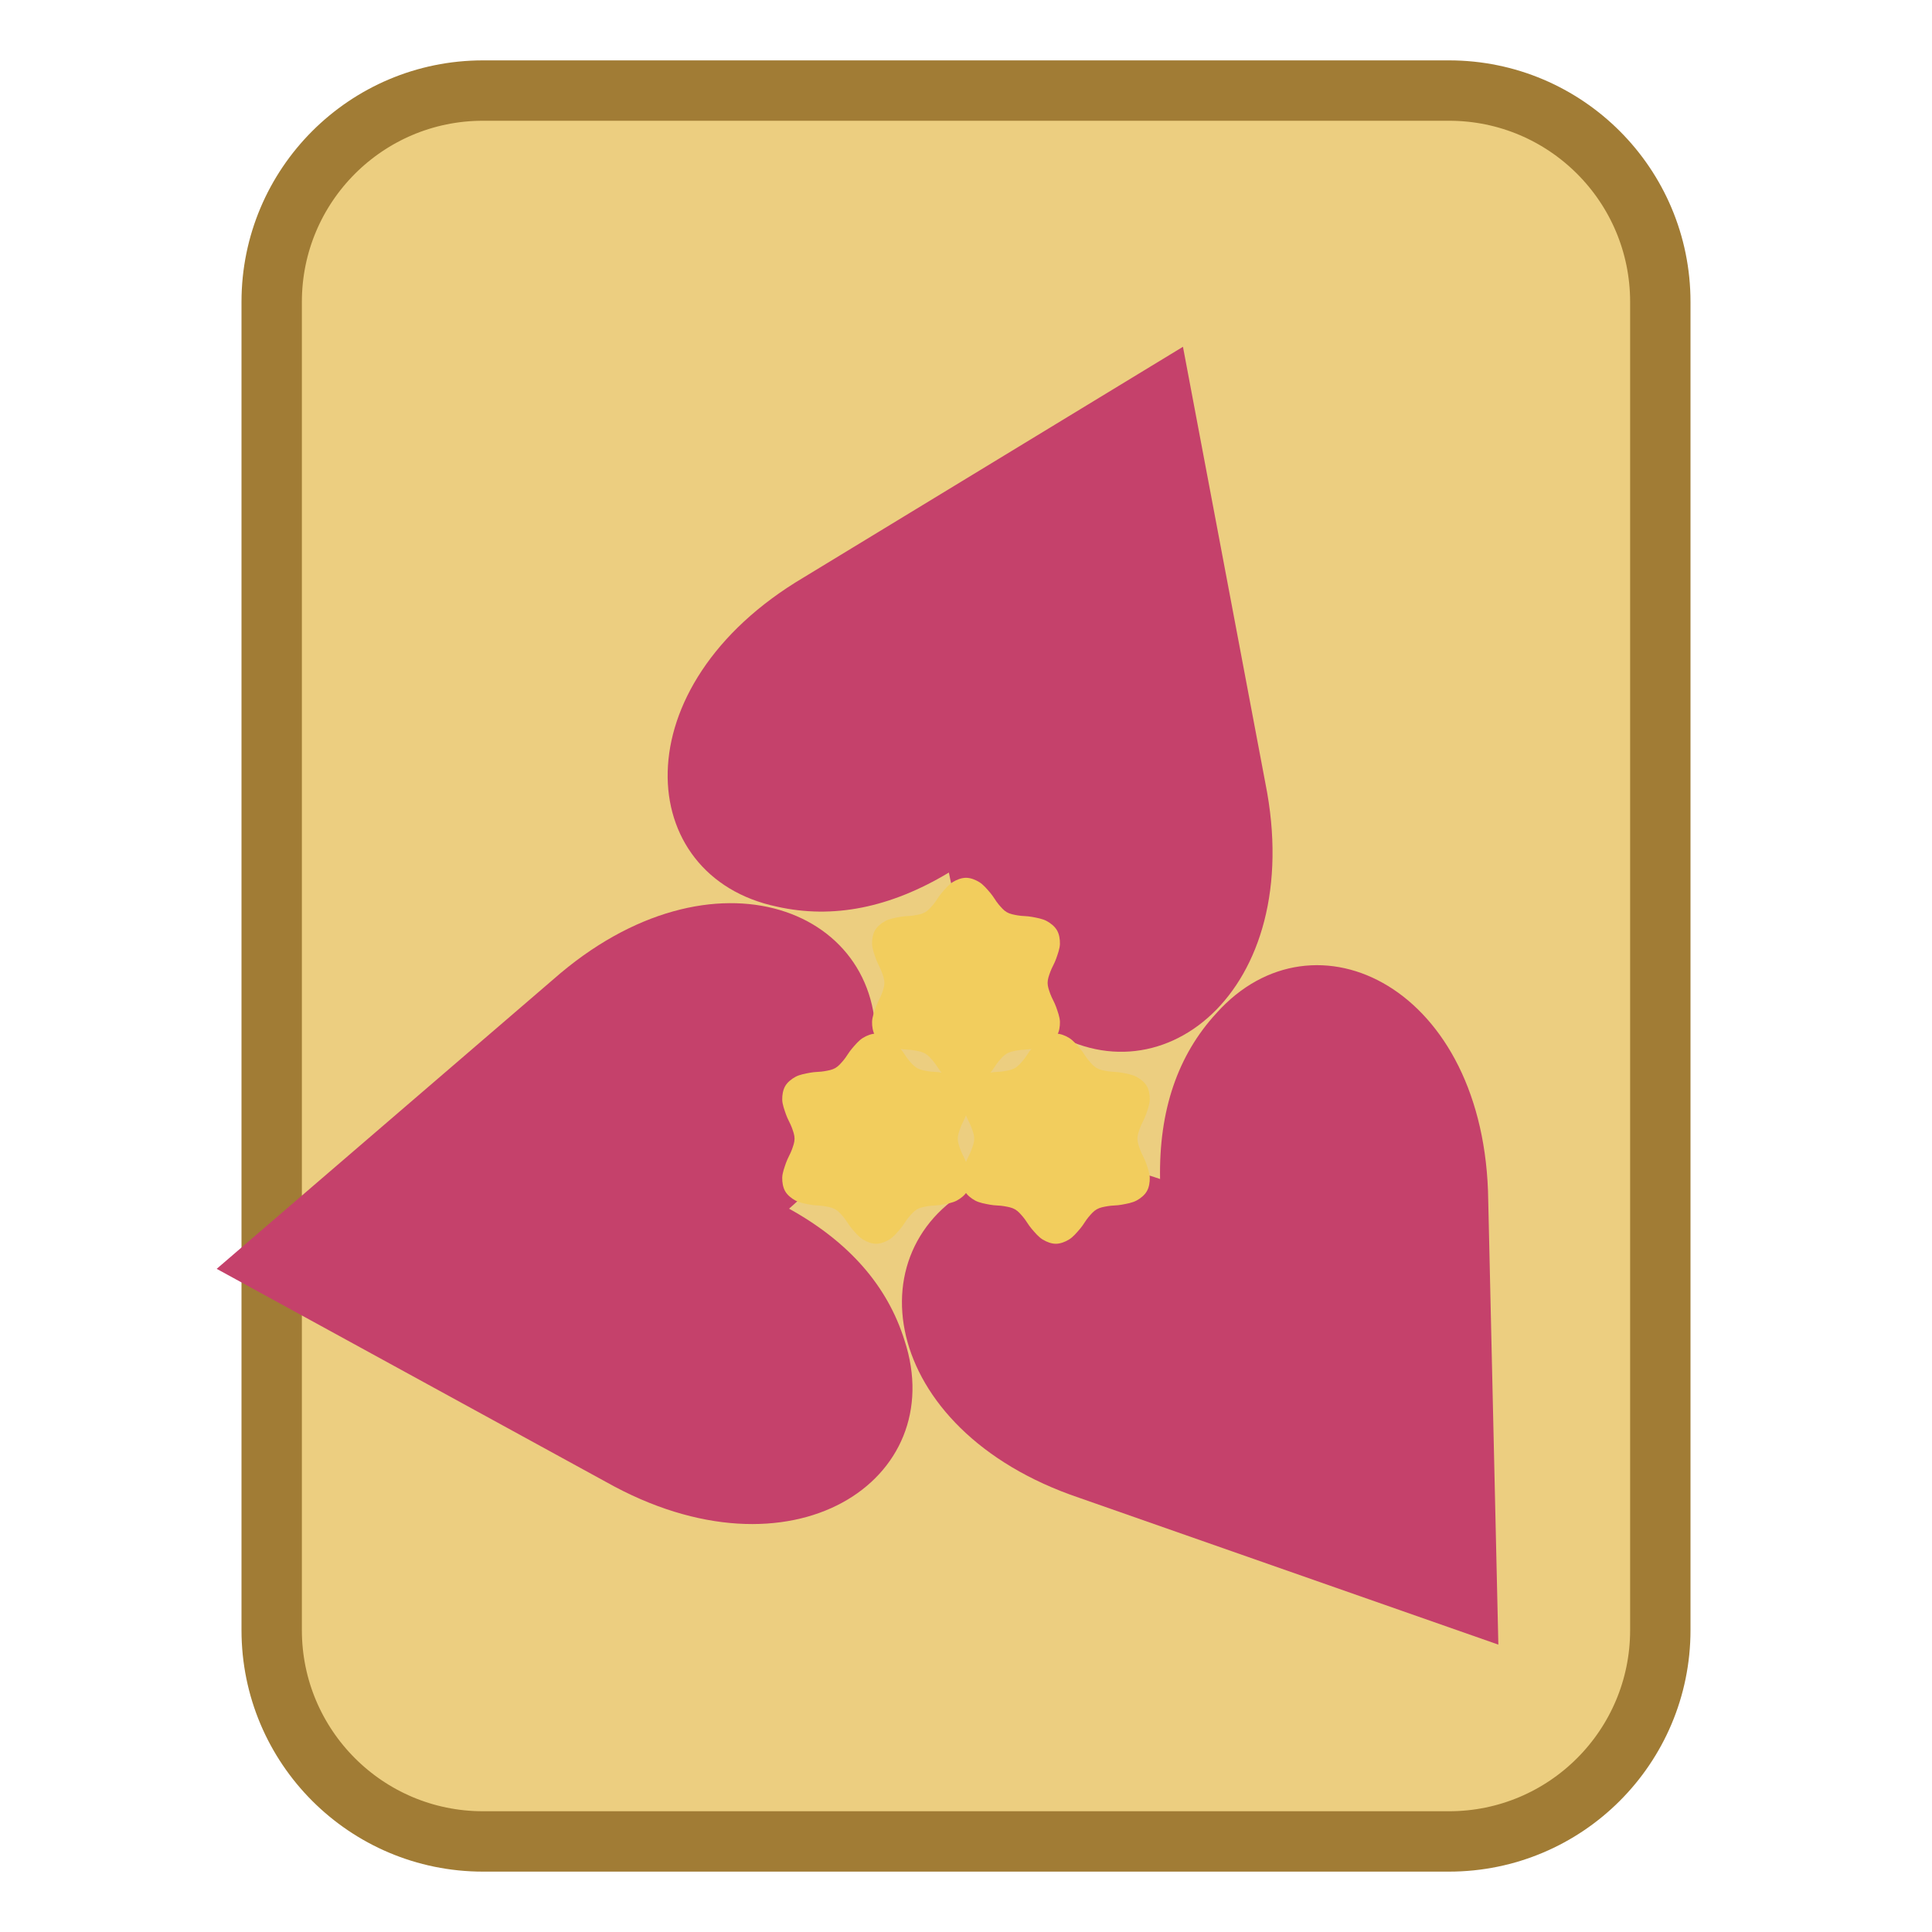
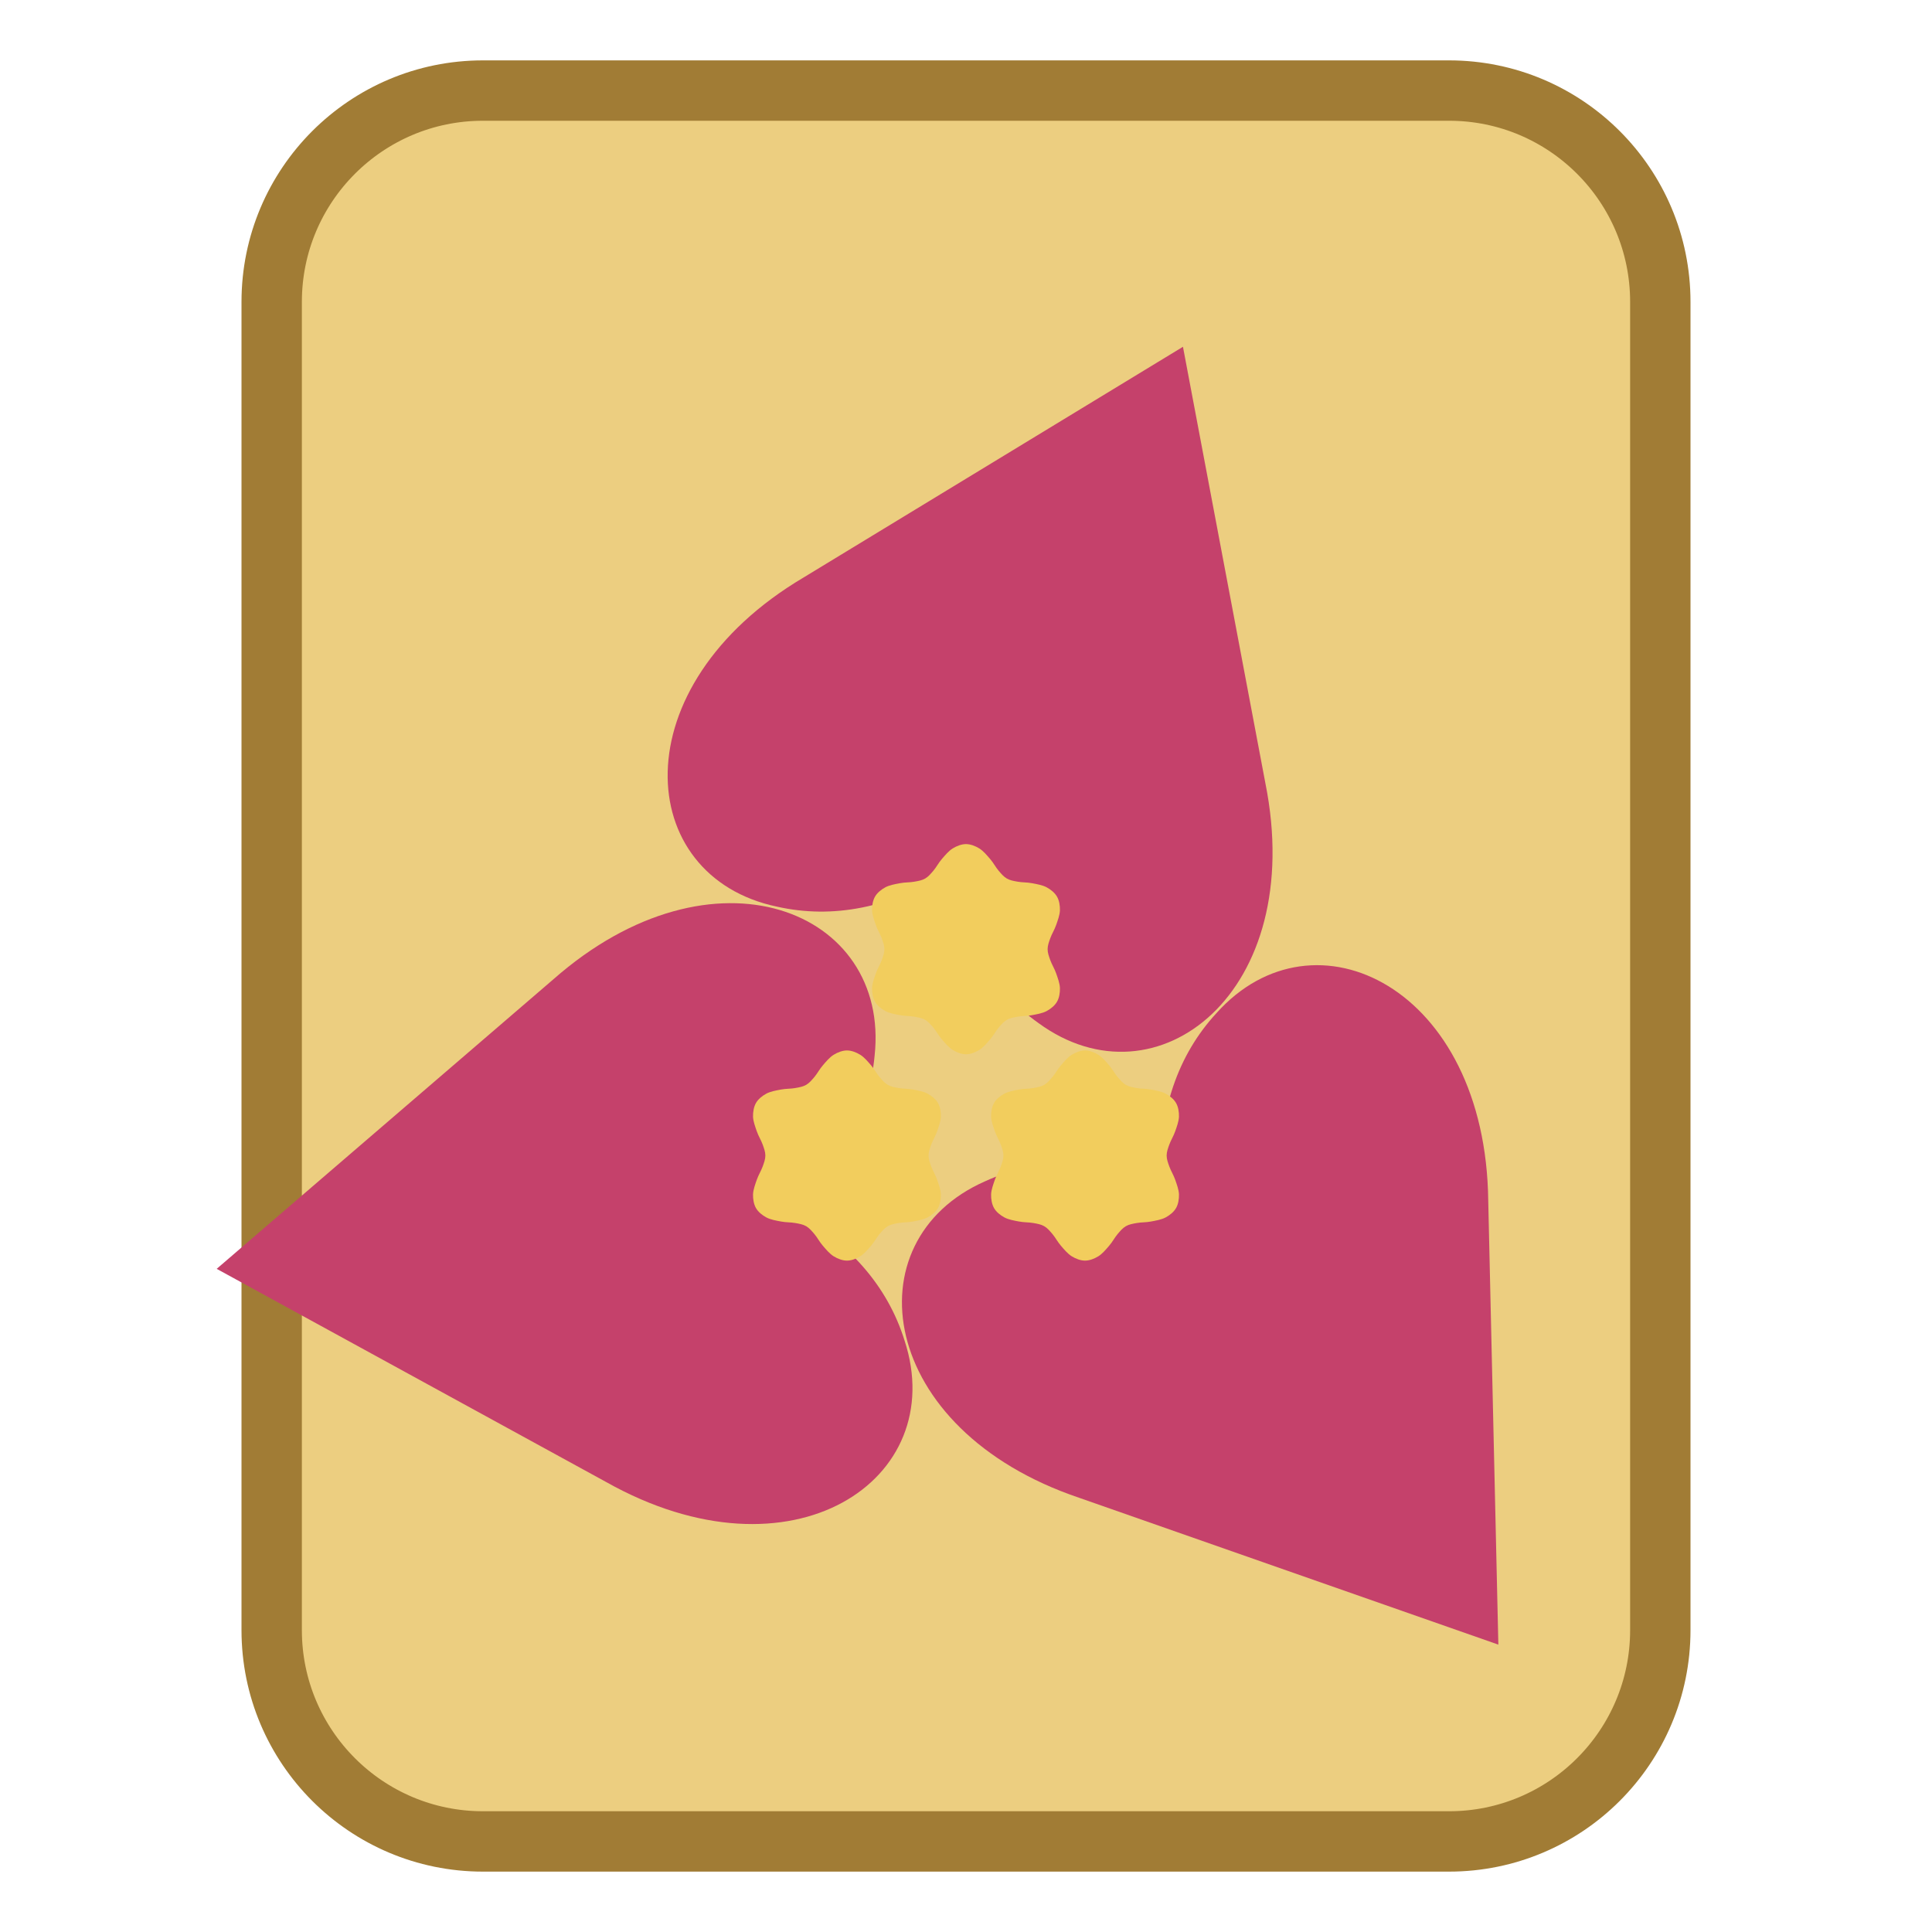
<svg xmlns="http://www.w3.org/2000/svg" viewBox="0 0 64 64" fill="none" role="img" aria-label="旋心">
  <rect x="9" y="3" width="46" height="58" rx="7" fill="#ECCE80" stroke="#A17C35" stroke-width="2" />
  <g transform="translate(32 36) scale(0.93) translate(-32 -36)">
    <g transform="rotate(0 32 36)">
      <g transform="translate(0 -2) rotate(24 32 29)">
        <path d="M32 10 L41 23 C45.4 29.2 42.2 35.2 37.1 34.1 Q34.1 33.5 32 30.5 Q29.9 33.5 26.9 34.1 C21.8 35.2 18.6 29.2 23 23 Z" fill="#C5416B" />
      </g>
    </g>
    <g transform="rotate(120 32 36)">
      <g transform="translate(0 -2) rotate(24 32 29)">
        <path d="M32 10 L41 23 C45.4 29.2 42.2 35.2 37.1 34.1 Q34.1 33.5 32 30.5 Q29.9 33.5 26.9 34.1 C21.8 35.2 18.6 29.2 23 23 Z" fill="#C5416B" />
      </g>
    </g>
    <g transform="rotate(240 32 36)">
      <g transform="translate(0 -2) rotate(24 32 29)">
        <path d="M32 10 L41 23 C45.4 29.2 42.2 35.2 37.1 34.1 Q34.1 33.5 32 30.5 Q29.9 33.5 26.9 34.1 C21.8 35.2 18.6 29.2 23 23 Z" fill="#C5416B" />
      </g>
    </g>
    <g data-flower-center="bougainvillea">
-       <path d="M32 28.53C32.083 28.53 32.173 28.564 32.249 28.611C32.324 28.657 32.393 28.74 32.453 28.81C32.513 28.879 32.558 28.966 32.61 29.027C32.662 29.088 32.705 29.14 32.765 29.175C32.825 29.21 32.892 29.221 32.971 29.235C33.049 29.25 33.147 29.245 33.237 29.263C33.328 29.28 33.434 29.298 33.512 29.34C33.59 29.382 33.665 29.443 33.706 29.515C33.748 29.587 33.763 29.682 33.761 29.771C33.758 29.86 33.72 29.96 33.69 30.047C33.66 30.134 33.608 30.216 33.581 30.292C33.554 30.367 33.53 30.431 33.53 30.5C33.53 30.569 33.554 30.633 33.581 30.708C33.608 30.784 33.66 30.866 33.69 30.953C33.72 31.04 33.758 31.14 33.761 31.229C33.763 31.318 33.748 31.413 33.706 31.485C33.665 31.557 33.59 31.618 33.512 31.66C33.434 31.702 33.328 31.72 33.237 31.737C33.147 31.755 33.049 31.75 32.971 31.765C32.892 31.779 32.825 31.79 32.765 31.825C32.705 31.86 32.662 31.912 32.61 31.973C32.558 32.034 32.513 32.121 32.453 32.19C32.393 32.26 32.324 32.343 32.249 32.389C32.173 32.436 32.083 32.47 32 32.47C31.917 32.47 31.827 32.436 31.751 32.389C31.676 32.343 31.607 32.26 31.547 32.19C31.487 32.121 31.442 32.034 31.39 31.973C31.338 31.912 31.295 31.86 31.235 31.825C31.175 31.79 31.108 31.779 31.029 31.765C30.951 31.75 30.853 31.755 30.763 31.737C30.672 31.72 30.566 31.702 30.488 31.66C30.41 31.618 30.335 31.557 30.294 31.485C30.253 31.413 30.237 31.318 30.239 31.229C30.242 31.14 30.28 31.04 30.31 30.953C30.34 30.866 30.392 30.784 30.419 30.708C30.446 30.633 30.47 30.569 30.47 30.5C30.47 30.431 30.446 30.367 30.419 30.292C30.392 30.216 30.34 30.134 30.31 30.047C30.28 29.96 30.242 29.86 30.239 29.771C30.237 29.682 30.253 29.587 30.294 29.515C30.335 29.443 30.41 29.382 30.488 29.34C30.566 29.298 30.672 29.28 30.763 29.263C30.853 29.245 30.951 29.25 31.029 29.235C31.108 29.221 31.175 29.21 31.235 29.175C31.295 29.14 31.338 29.088 31.39 29.027C31.442 28.966 31.487 28.879 31.547 28.81C31.607 28.74 31.676 28.657 31.751 28.611C31.827 28.564 31.917 28.53 32 28.53Z" transform="translate(32 32.3) scale(1.9) translate(-32 -30.5)" fill="#F2CD5D" />
-       <path d="M32 28.53C32.083 28.53 32.173 28.564 32.249 28.611C32.324 28.657 32.393 28.74 32.453 28.81C32.513 28.879 32.558 28.966 32.61 29.027C32.662 29.088 32.705 29.14 32.765 29.175C32.825 29.21 32.892 29.221 32.971 29.235C33.049 29.25 33.147 29.245 33.237 29.263C33.328 29.28 33.434 29.298 33.512 29.34C33.59 29.382 33.665 29.443 33.706 29.515C33.748 29.587 33.763 29.682 33.761 29.771C33.758 29.86 33.72 29.96 33.69 30.047C33.66 30.134 33.608 30.216 33.581 30.292C33.554 30.367 33.53 30.431 33.53 30.5C33.53 30.569 33.554 30.633 33.581 30.708C33.608 30.784 33.66 30.866 33.69 30.953C33.72 31.04 33.758 31.14 33.761 31.229C33.763 31.318 33.748 31.413 33.706 31.485C33.665 31.557 33.59 31.618 33.512 31.66C33.434 31.702 33.328 31.72 33.237 31.737C33.147 31.755 33.049 31.75 32.971 31.765C32.892 31.779 32.825 31.79 32.765 31.825C32.705 31.86 32.662 31.912 32.61 31.973C32.558 32.034 32.513 32.121 32.453 32.19C32.393 32.26 32.324 32.343 32.249 32.389C32.173 32.436 32.083 32.47 32 32.47C31.917 32.47 31.827 32.436 31.751 32.389C31.676 32.343 31.607 32.26 31.547 32.19C31.487 32.121 31.442 32.034 31.39 31.973C31.338 31.912 31.295 31.86 31.235 31.825C31.175 31.79 31.108 31.779 31.029 31.765C30.951 31.75 30.853 31.755 30.763 31.737C30.672 31.72 30.566 31.702 30.488 31.66C30.41 31.618 30.335 31.557 30.294 31.485C30.253 31.413 30.237 31.318 30.239 31.229C30.242 31.14 30.28 31.04 30.31 30.953C30.34 30.866 30.392 30.784 30.419 30.708C30.446 30.633 30.47 30.569 30.47 30.5C30.47 30.431 30.446 30.367 30.419 30.292C30.392 30.216 30.34 30.134 30.31 30.047C30.28 29.96 30.242 29.86 30.239 29.771C30.237 29.682 30.253 29.587 30.294 29.515C30.335 29.443 30.41 29.382 30.488 29.34C30.566 29.298 30.672 29.28 30.763 29.263C30.853 29.245 30.951 29.25 31.029 29.235C31.108 29.221 31.175 29.21 31.235 29.175C31.295 29.14 31.338 29.088 31.39 29.027C31.442 28.966 31.487 28.879 31.547 28.81C31.607 28.74 31.676 28.657 31.751 28.611C31.827 28.564 31.917 28.53 32 28.53Z" transform="translate(28.8 37.85) scale(1.9) translate(-32 -30.5)" fill="#F2CD5D" />
-       <path d="M32 28.53C32.083 28.53 32.173 28.564 32.249 28.611C32.324 28.657 32.393 28.74 32.453 28.81C32.513 28.879 32.558 28.966 32.61 29.027C32.662 29.088 32.705 29.14 32.765 29.175C32.825 29.21 32.892 29.221 32.971 29.235C33.049 29.25 33.147 29.245 33.237 29.263C33.328 29.28 33.434 29.298 33.512 29.34C33.59 29.382 33.665 29.443 33.706 29.515C33.748 29.587 33.763 29.682 33.761 29.771C33.758 29.86 33.72 29.96 33.69 30.047C33.66 30.134 33.608 30.216 33.581 30.292C33.554 30.367 33.53 30.431 33.53 30.5C33.53 30.569 33.554 30.633 33.581 30.708C33.608 30.784 33.66 30.866 33.69 30.953C33.72 31.04 33.758 31.14 33.761 31.229C33.763 31.318 33.748 31.413 33.706 31.485C33.665 31.557 33.59 31.618 33.512 31.66C33.434 31.702 33.328 31.72 33.237 31.737C33.147 31.755 33.049 31.75 32.971 31.765C32.892 31.779 32.825 31.79 32.765 31.825C32.705 31.86 32.662 31.912 32.61 31.973C32.558 32.034 32.513 32.121 32.453 32.19C32.393 32.26 32.324 32.343 32.249 32.389C32.173 32.436 32.083 32.47 32 32.47C31.917 32.47 31.827 32.436 31.751 32.389C31.676 32.343 31.607 32.26 31.547 32.19C31.487 32.121 31.442 32.034 31.39 31.973C31.338 31.912 31.295 31.86 31.235 31.825C31.175 31.79 31.108 31.779 31.029 31.765C30.951 31.75 30.853 31.755 30.763 31.737C30.672 31.72 30.566 31.702 30.488 31.66C30.41 31.618 30.335 31.557 30.294 31.485C30.253 31.413 30.237 31.318 30.239 31.229C30.242 31.14 30.28 31.04 30.31 30.953C30.34 30.866 30.392 30.784 30.419 30.708C30.446 30.633 30.47 30.569 30.47 30.5C30.47 30.431 30.446 30.367 30.419 30.292C30.392 30.216 30.34 30.134 30.31 30.047C30.28 29.96 30.242 29.86 30.239 29.771C30.237 29.682 30.253 29.587 30.294 29.515C30.335 29.443 30.41 29.382 30.488 29.34C30.566 29.298 30.672 29.28 30.763 29.263C30.853 29.245 30.951 29.25 31.029 29.235C31.108 29.221 31.175 29.21 31.235 29.175C31.295 29.14 31.338 29.088 31.39 29.027C31.442 28.966 31.487 28.879 31.547 28.81C31.607 28.74 31.676 28.657 31.751 28.611C31.827 28.564 31.917 28.53 32 28.53Z" transform="translate(35.2 37.85) scale(1.9) translate(-32 -30.5)" fill="#F2CD5D" />
+       <path d="M32 28.53C32.083 28.53 32.173 28.564 32.249 28.611C32.324 28.657 32.393 28.74 32.453 28.81C32.513 28.879 32.558 28.966 32.61 29.027C32.662 29.088 32.705 29.14 32.765 29.175C32.825 29.21 32.892 29.221 32.971 29.235C33.049 29.25 33.147 29.245 33.237 29.263C33.328 29.28 33.434 29.298 33.512 29.34C33.59 29.382 33.665 29.443 33.706 29.515C33.748 29.587 33.763 29.682 33.761 29.771C33.758 29.86 33.72 29.96 33.69 30.047C33.66 30.134 33.608 30.216 33.581 30.292C33.554 30.367 33.53 30.431 33.53 30.5C33.53 30.569 33.554 30.633 33.581 30.708C33.608 30.784 33.66 30.866 33.69 30.953C33.72 31.04 33.758 31.14 33.761 31.229C33.763 31.318 33.748 31.413 33.706 31.485C33.665 31.557 33.59 31.618 33.512 31.66C33.434 31.702 33.328 31.72 33.237 31.737C33.147 31.755 33.049 31.75 32.971 31.765C32.892 31.779 32.825 31.79 32.765 31.825C32.705 31.86 32.662 31.912 32.61 31.973C32.558 32.034 32.513 32.121 32.453 32.19C32.393 32.26 32.324 32.343 32.249 32.389C32.173 32.436 32.083 32.47 32 32.47C31.917 32.47 31.827 32.436 31.751 32.389C31.676 32.343 31.607 32.26 31.547 32.19C31.487 32.121 31.442 32.034 31.39 31.973C31.338 31.912 31.295 31.86 31.235 31.825C31.175 31.79 31.108 31.779 31.029 31.765C30.951 31.75 30.853 31.755 30.763 31.737C30.672 31.72 30.566 31.702 30.488 31.66C30.41 31.618 30.335 31.557 30.294 31.485C30.253 31.413 30.237 31.318 30.239 31.229C30.242 31.14 30.28 31.04 30.31 30.953C30.34 30.866 30.392 30.784 30.419 30.708C30.446 30.633 30.47 30.569 30.47 30.5C30.47 30.431 30.446 30.367 30.419 30.292C30.392 30.216 30.34 30.134 30.31 30.047C30.28 29.96 30.242 29.86 30.239 29.771C30.237 29.682 30.253 29.587 30.294 29.515C30.335 29.443 30.41 29.382 30.488 29.34C30.566 29.298 30.672 29.28 30.763 29.263C30.853 29.245 30.951 29.25 31.029 29.235C31.108 29.221 31.175 29.21 31.235 29.175C31.295 29.14 31.338 29.088 31.39 29.027C31.442 28.966 31.487 28.879 31.547 28.81C31.607 28.74 31.676 28.657 31.751 28.611C31.827 28.564 31.917 28.53 32 28.53Z" transform="translate(32 31.1) scale(1.9) translate(-32 -30.5)" fill="#F2CD5D" />
+       <path d="M32 28.53C32.083 28.53 32.173 28.564 32.249 28.611C32.324 28.657 32.393 28.74 32.453 28.81C32.513 28.879 32.558 28.966 32.61 29.027C32.662 29.088 32.705 29.14 32.765 29.175C32.825 29.21 32.892 29.221 32.971 29.235C33.049 29.25 33.147 29.245 33.237 29.263C33.328 29.28 33.434 29.298 33.512 29.34C33.59 29.382 33.665 29.443 33.706 29.515C33.748 29.587 33.763 29.682 33.761 29.771C33.758 29.86 33.72 29.96 33.69 30.047C33.66 30.134 33.608 30.216 33.581 30.292C33.554 30.367 33.53 30.431 33.53 30.5C33.53 30.569 33.554 30.633 33.581 30.708C33.608 30.784 33.66 30.866 33.69 30.953C33.72 31.04 33.758 31.14 33.761 31.229C33.763 31.318 33.748 31.413 33.706 31.485C33.665 31.557 33.59 31.618 33.512 31.66C33.434 31.702 33.328 31.72 33.237 31.737C33.147 31.755 33.049 31.75 32.971 31.765C32.892 31.779 32.825 31.79 32.765 31.825C32.705 31.86 32.662 31.912 32.61 31.973C32.558 32.034 32.513 32.121 32.453 32.19C32.393 32.26 32.324 32.343 32.249 32.389C32.173 32.436 32.083 32.47 32 32.47C31.917 32.47 31.827 32.436 31.751 32.389C31.676 32.343 31.607 32.26 31.547 32.19C31.487 32.121 31.442 32.034 31.39 31.973C31.338 31.912 31.295 31.86 31.235 31.825C31.175 31.79 31.108 31.779 31.029 31.765C30.951 31.75 30.853 31.755 30.763 31.737C30.672 31.72 30.566 31.702 30.488 31.66C30.41 31.618 30.335 31.557 30.294 31.485C30.253 31.413 30.237 31.318 30.239 31.229C30.242 31.14 30.28 31.04 30.31 30.953C30.34 30.866 30.392 30.784 30.419 30.708C30.446 30.633 30.47 30.569 30.47 30.5C30.47 30.431 30.446 30.367 30.419 30.292C30.392 30.216 30.34 30.134 30.31 30.047C30.28 29.96 30.242 29.86 30.239 29.771C30.237 29.682 30.253 29.587 30.294 29.515C30.335 29.443 30.41 29.382 30.488 29.34C30.566 29.298 30.672 29.28 30.763 29.263C30.853 29.245 30.951 29.25 31.029 29.235C31.108 29.221 31.175 29.21 31.235 29.175C31.295 29.14 31.338 29.088 31.39 29.027C31.442 28.966 31.487 28.879 31.547 28.81C31.607 28.74 31.676 28.657 31.751 28.611C31.827 28.564 31.917 28.53 32 28.53Z" transform="translate(27.76 38.45) scale(1.9) translate(-32 -30.5)" fill="#F2CD5D" />
+       <path d="M32 28.53C32.083 28.53 32.173 28.564 32.249 28.611C32.324 28.657 32.393 28.74 32.453 28.81C32.513 28.879 32.558 28.966 32.61 29.027C32.662 29.088 32.705 29.14 32.765 29.175C32.825 29.21 32.892 29.221 32.971 29.235C33.049 29.25 33.147 29.245 33.237 29.263C33.328 29.28 33.434 29.298 33.512 29.34C33.59 29.382 33.665 29.443 33.706 29.515C33.748 29.587 33.763 29.682 33.761 29.771C33.758 29.86 33.72 29.96 33.69 30.047C33.66 30.134 33.608 30.216 33.581 30.292C33.554 30.367 33.53 30.431 33.53 30.5C33.53 30.569 33.554 30.633 33.581 30.708C33.608 30.784 33.66 30.866 33.69 30.953C33.72 31.04 33.758 31.14 33.761 31.229C33.763 31.318 33.748 31.413 33.706 31.485C33.665 31.557 33.59 31.618 33.512 31.66C33.434 31.702 33.328 31.72 33.237 31.737C33.147 31.755 33.049 31.75 32.971 31.765C32.892 31.779 32.825 31.79 32.765 31.825C32.705 31.86 32.662 31.912 32.61 31.973C32.558 32.034 32.513 32.121 32.453 32.19C32.393 32.26 32.324 32.343 32.249 32.389C32.173 32.436 32.083 32.47 32 32.47C31.917 32.47 31.827 32.436 31.751 32.389C31.676 32.343 31.607 32.26 31.547 32.19C31.487 32.121 31.442 32.034 31.39 31.973C31.338 31.912 31.295 31.86 31.235 31.825C31.175 31.79 31.108 31.779 31.029 31.765C30.951 31.75 30.853 31.755 30.763 31.737C30.672 31.72 30.566 31.702 30.488 31.66C30.41 31.618 30.335 31.557 30.294 31.485C30.253 31.413 30.237 31.318 30.239 31.229C30.242 31.14 30.28 31.04 30.31 30.953C30.34 30.866 30.392 30.784 30.419 30.708C30.446 30.633 30.47 30.569 30.47 30.5C30.47 30.431 30.446 30.367 30.419 30.292C30.392 30.216 30.34 30.134 30.31 30.047C30.28 29.96 30.242 29.86 30.239 29.771C30.237 29.682 30.253 29.587 30.294 29.515C30.335 29.443 30.41 29.382 30.488 29.34C30.566 29.298 30.672 29.28 30.763 29.263C30.853 29.245 30.951 29.25 31.029 29.235C31.108 29.221 31.175 29.21 31.235 29.175C31.295 29.14 31.338 29.088 31.39 29.027C31.442 28.966 31.487 28.879 31.547 28.81C31.607 28.74 31.676 28.657 31.751 28.611C31.827 28.564 31.917 28.53 32 28.53Z" transform="translate(36.24 38.45) scale(1.9) translate(-32 -30.5)" fill="#F2CD5D" />
    </g>
  </g>
</svg>
